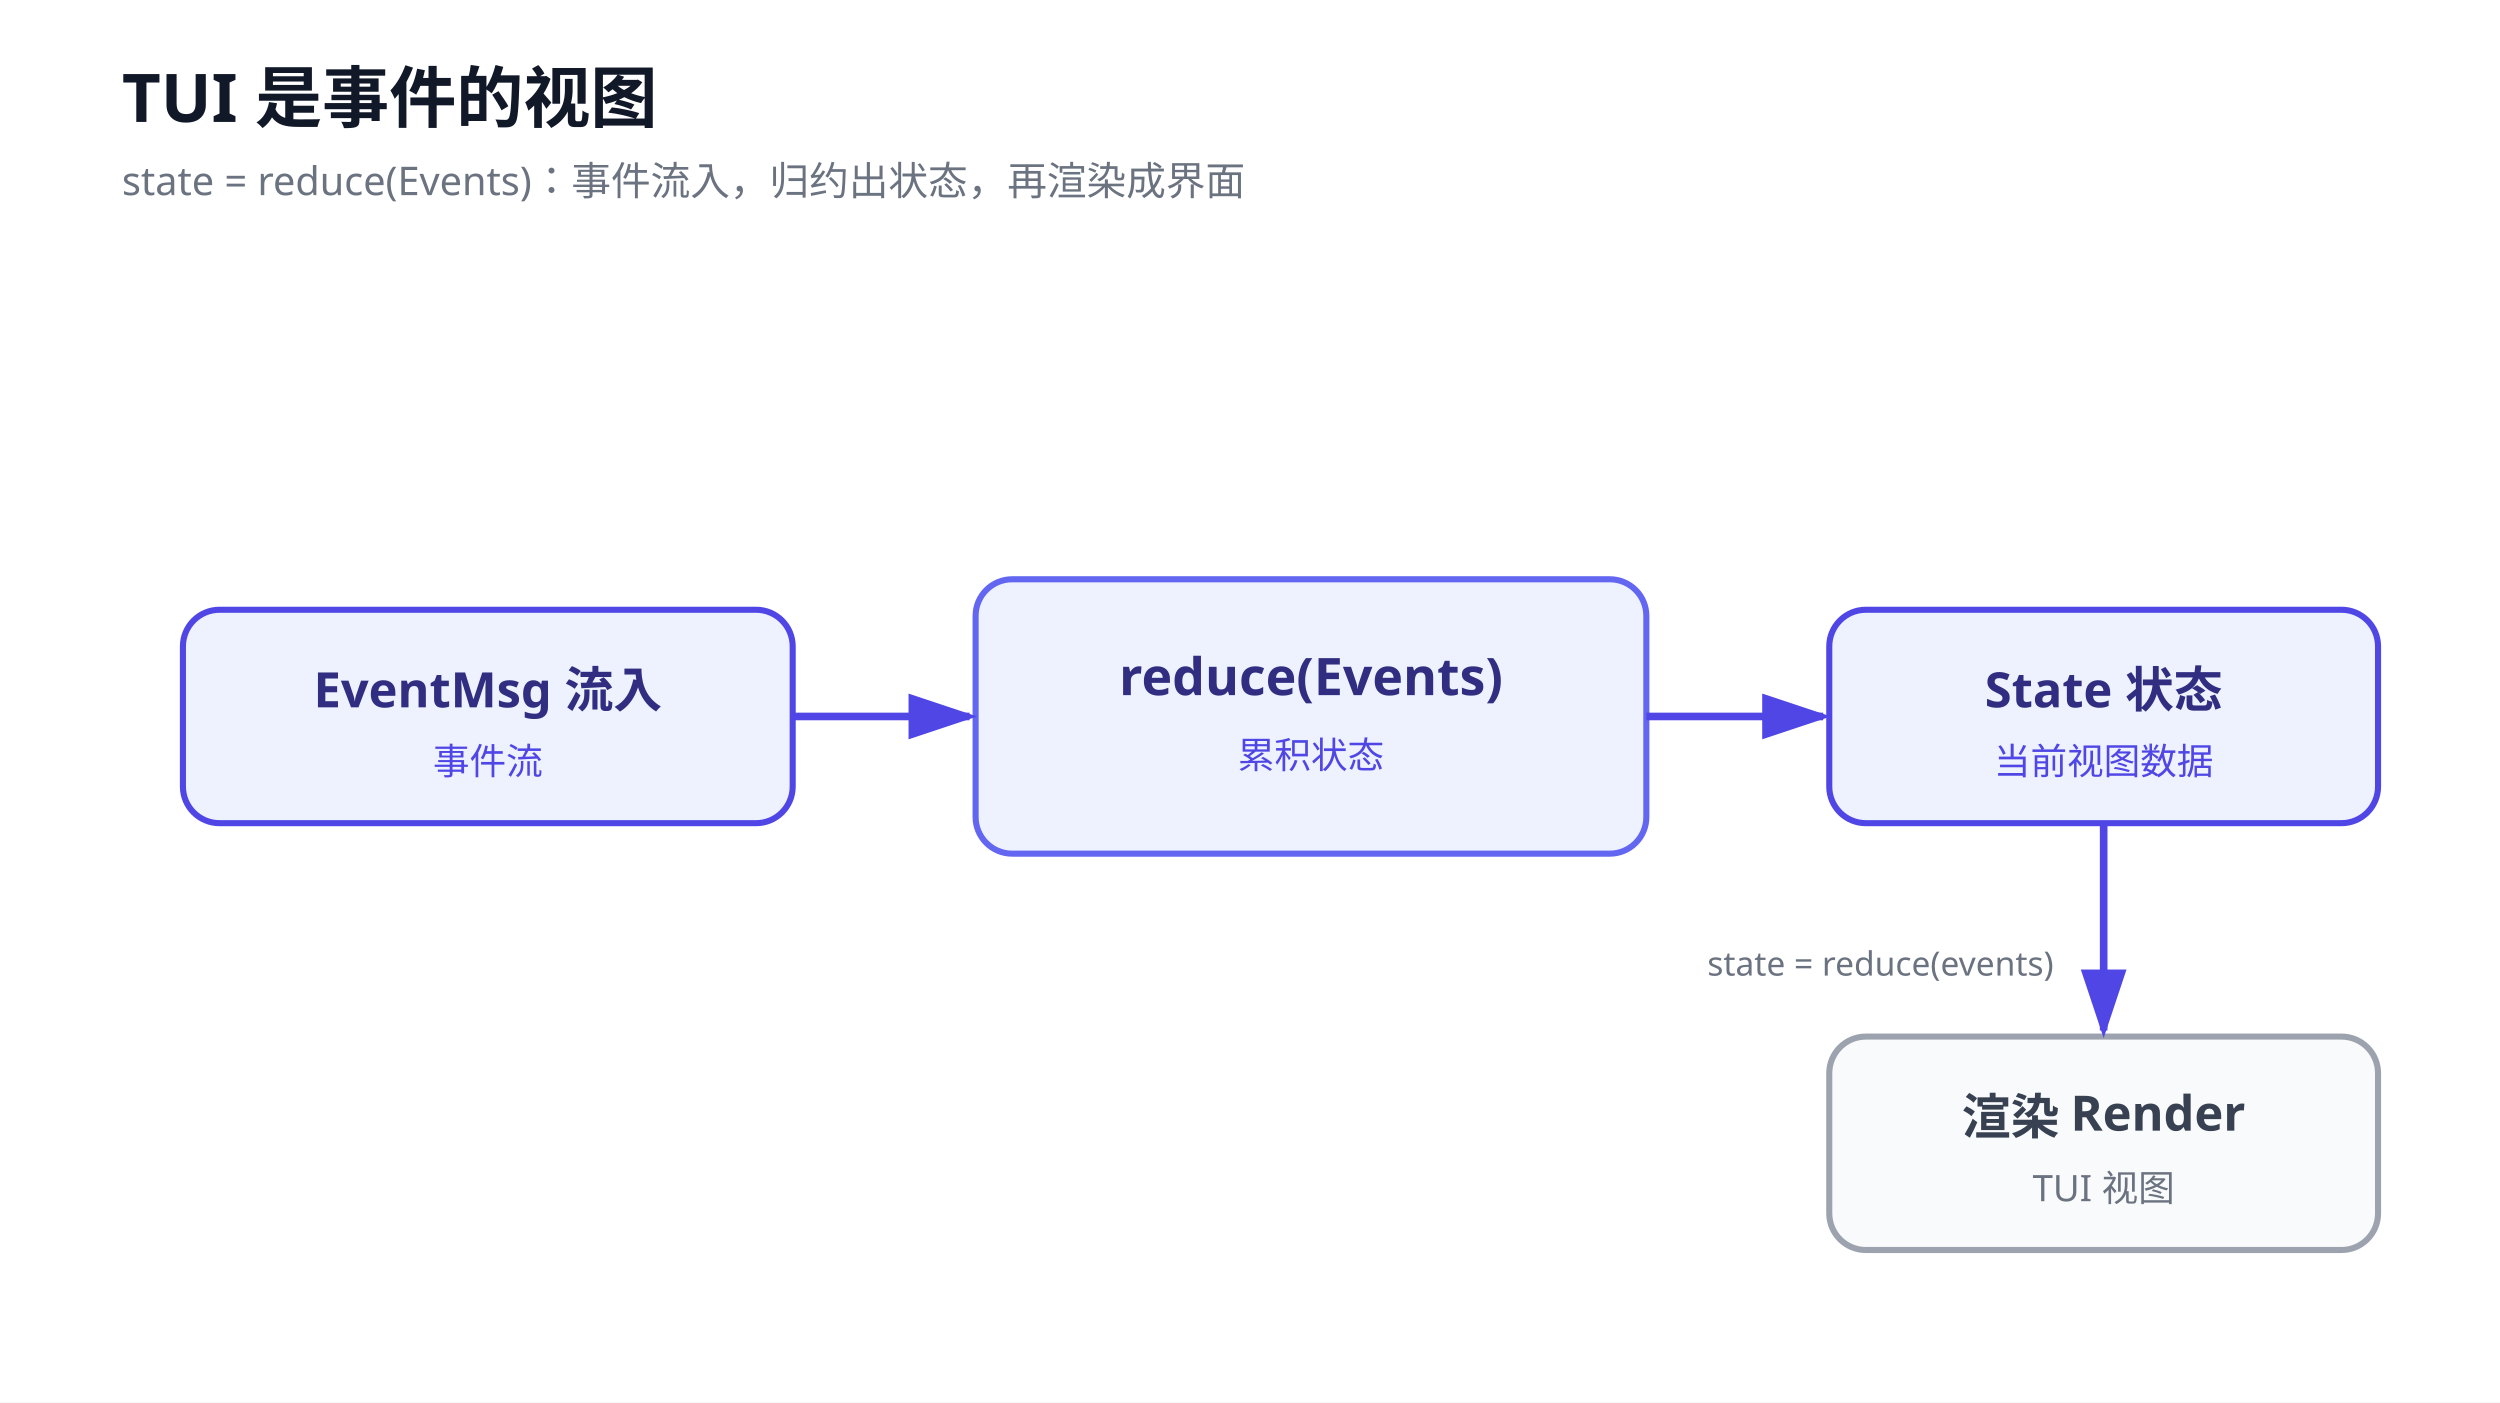
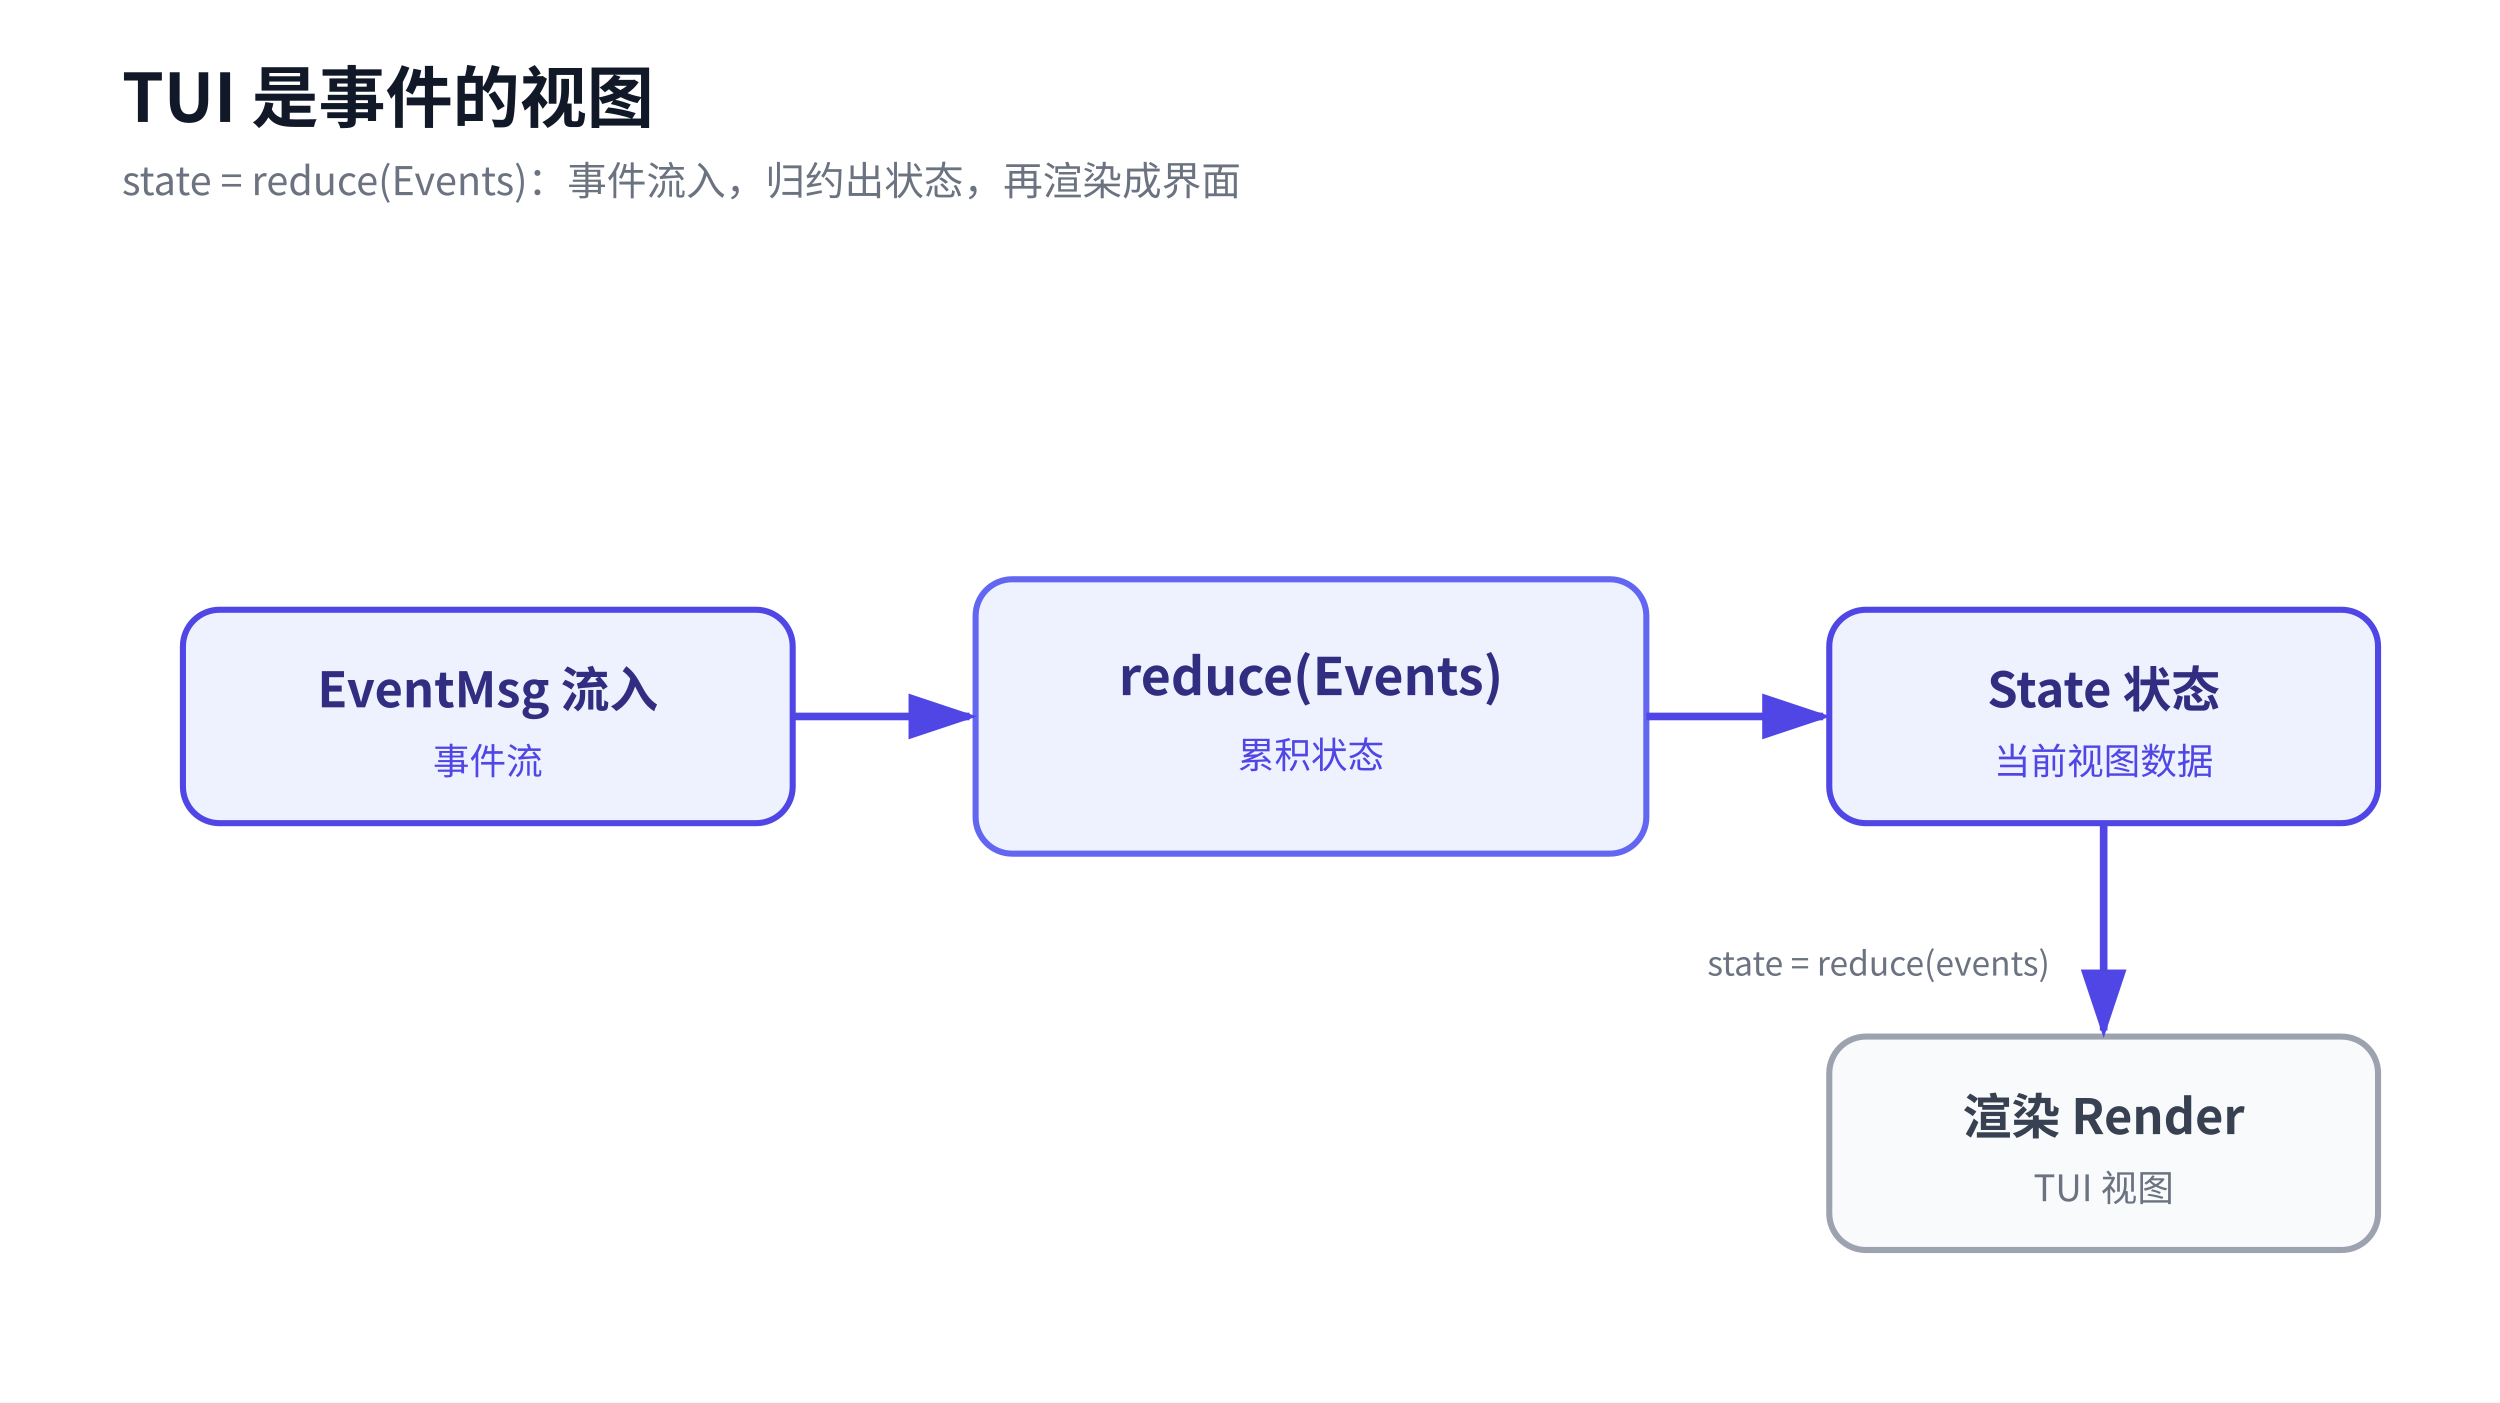
- <svg xmlns="http://www.w3.org/2000/svg" viewBox="0 0 820 460" font-family="system-ui, sans-serif">
+ <svg xmlns="http://www.w3.org/2000/svg" viewBox="0 0 820 460" font-family="system-ui, -apple-system, 'Segoe UI', 'Noto Sans SC', 'Noto Sans CJK SC', 'PingFang SC', 'Hiragino Sans GB', 'Microsoft YaHei', 'WenQuanYi Micro Hei', sans-serif">
  <defs>
    <marker id="a" markerWidth="10" markerHeight="10" refX="8" refY="3" orient="auto" markerUnits="strokeWidth">
      <path d="M0,0 L9,3 L0,6 Z" fill="#4F46E5" />
    </marker>
  </defs>
  <rect width="820" height="460" fill="#FFFFFF" />
  <text x="40" y="40" font-size="22" font-weight="700" fill="#111827">TUI 是事件的视图</text>
  <text x="40" y="64" font-size="13" fill="#6B7280">state = reduce(Events)：事件流入，归约出状态，再渲染成界面</text>
  <rect x="60" y="200" width="200" height="70" rx="12" fill="#EEF2FF" stroke="#4F46E5" stroke-width="2" />
  <text x="160" y="232" text-anchor="middle" font-size="16" font-weight="600" fill="#312E81">EventMsg 流入</text>
  <text x="160" y="254" text-anchor="middle" font-size="12" fill="#4F46E5">事件流</text>
  <rect x="320" y="190" width="220" height="90" rx="12" fill="#EEF2FF" stroke="#6366F1" stroke-width="2" />
  <text x="430" y="228" text-anchor="middle" font-size="17" font-weight="600" fill="#312E81">reduce(Events)</text>
  <text x="430" y="252" text-anchor="middle" font-size="12" fill="#4F46E5">累积状态</text>
  <rect x="600" y="200" width="180" height="70" rx="12" fill="#EEF2FF" stroke="#4F46E5" stroke-width="2" />
  <text x="690" y="232" text-anchor="middle" font-size="16" font-weight="600" fill="#312E81">State 状态</text>
  <text x="690" y="254" text-anchor="middle" font-size="12" fill="#4F46E5">当前视图数据</text>
  <rect x="600" y="340" width="180" height="70" rx="12" fill="#F9FAFB" stroke="#9CA3AF" stroke-width="2" />
  <text x="690" y="372" text-anchor="middle" font-size="16" font-weight="600" fill="#374151">渲染 Render</text>
  <text x="690" y="394" text-anchor="middle" font-size="12" fill="#6B7280">TUI 视图</text>
  <line x1="260" y1="235" x2="318" y2="235" stroke="#4F46E5" stroke-width="2.5" marker-end="url(#a)" />
  <line x1="540" y1="235" x2="598" y2="235" stroke="#4F46E5" stroke-width="2.5" marker-end="url(#a)" />
  <line x1="690" y1="270" x2="690" y2="338" stroke="#4F46E5" stroke-width="2.5" marker-end="url(#a)" />
  <text x="560" y="320" font-size="11" fill="#6B7280">state = reduce(events)</text>
</svg>
